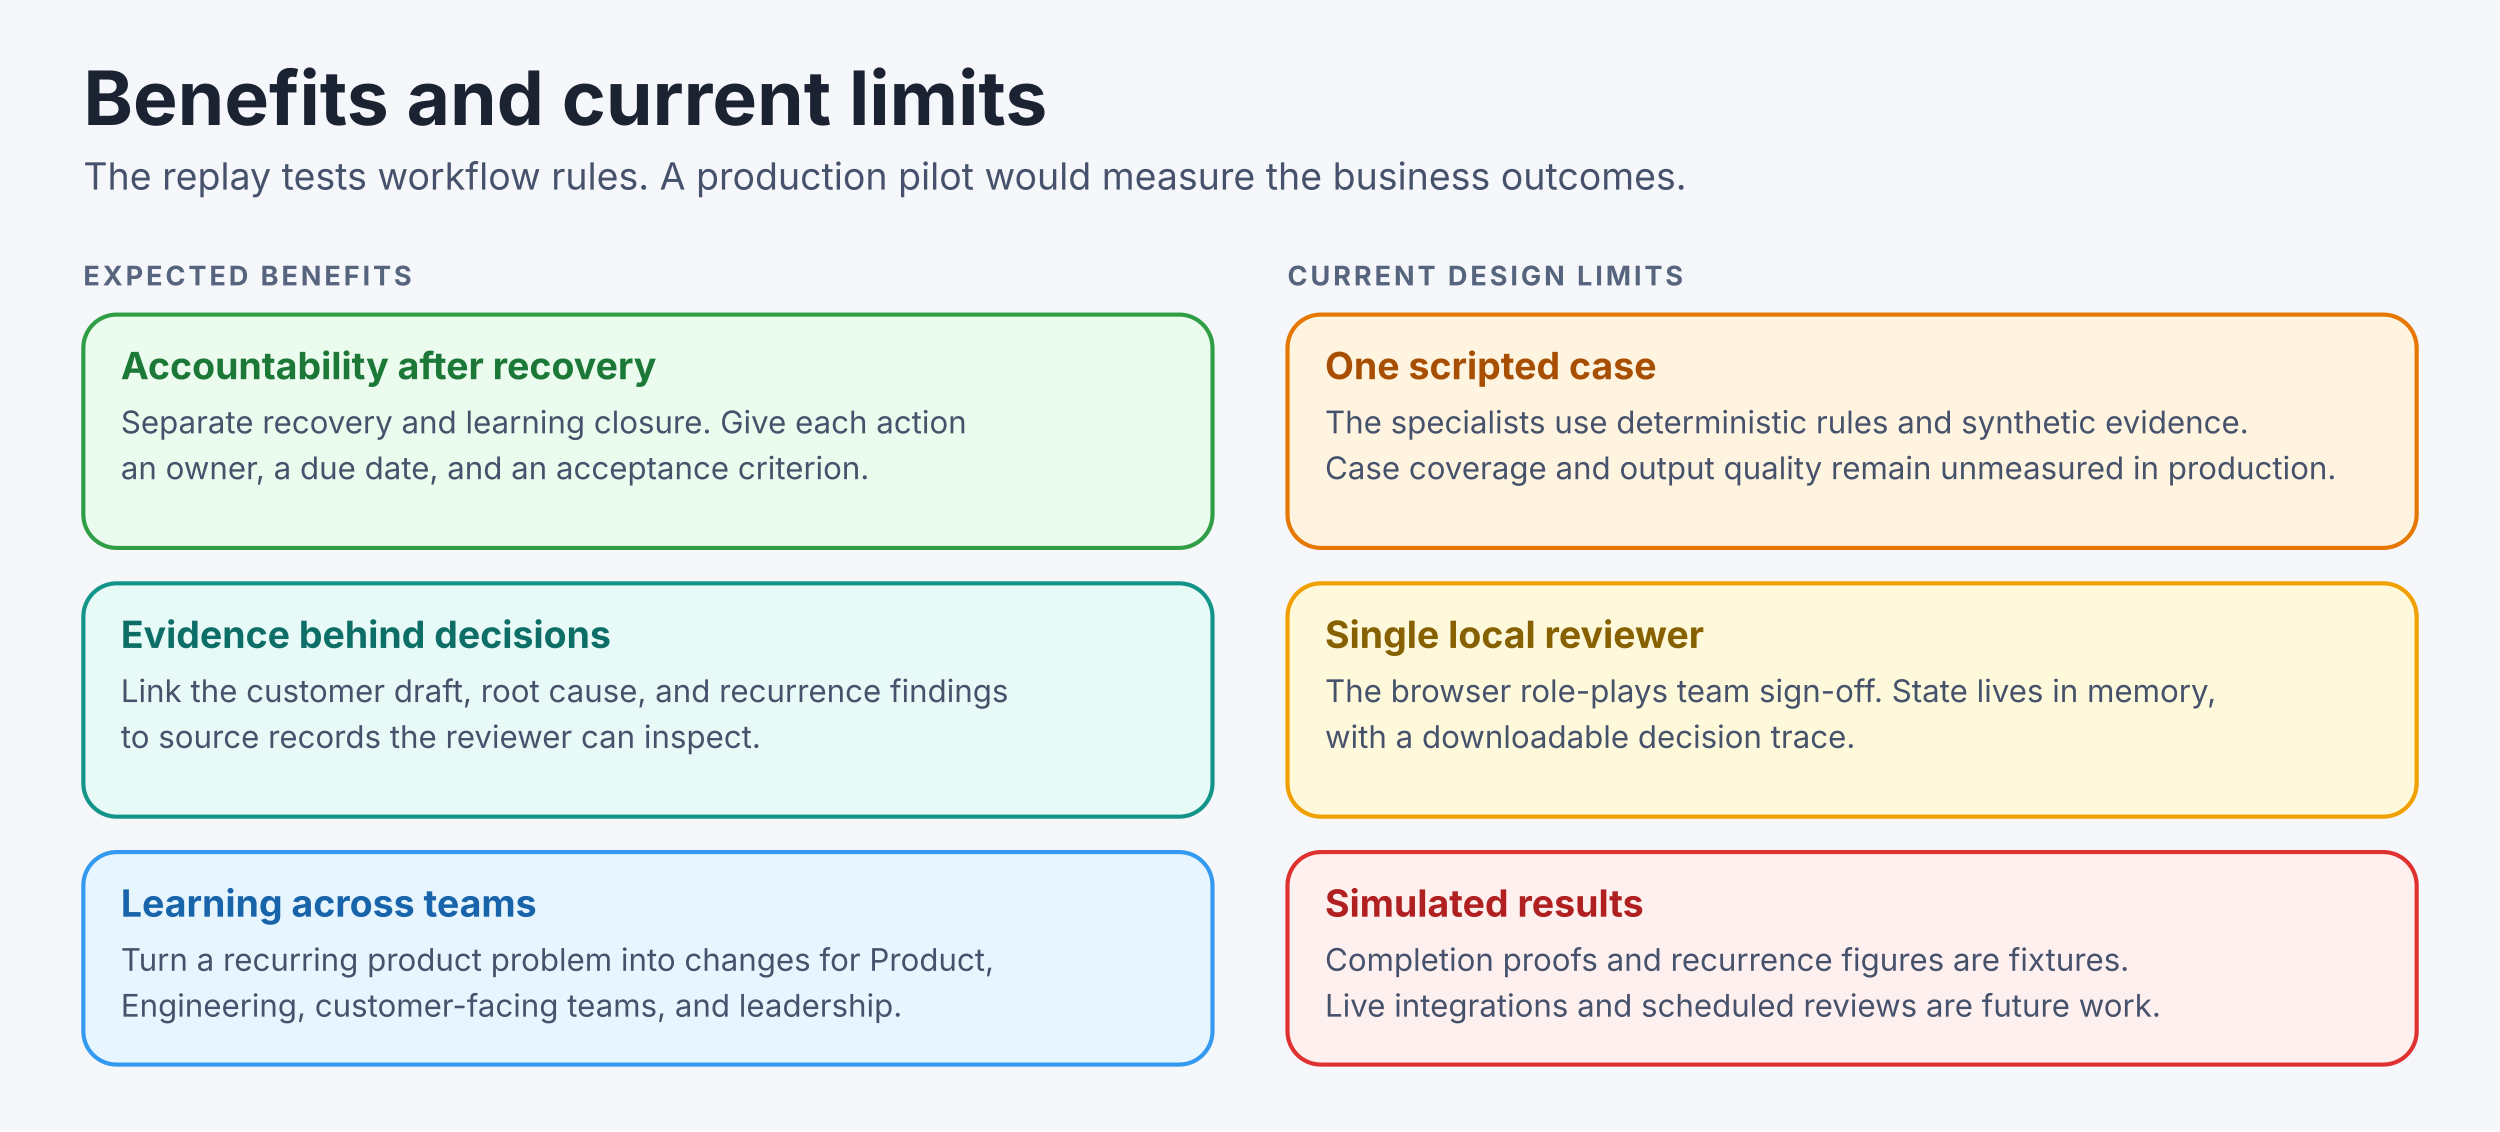
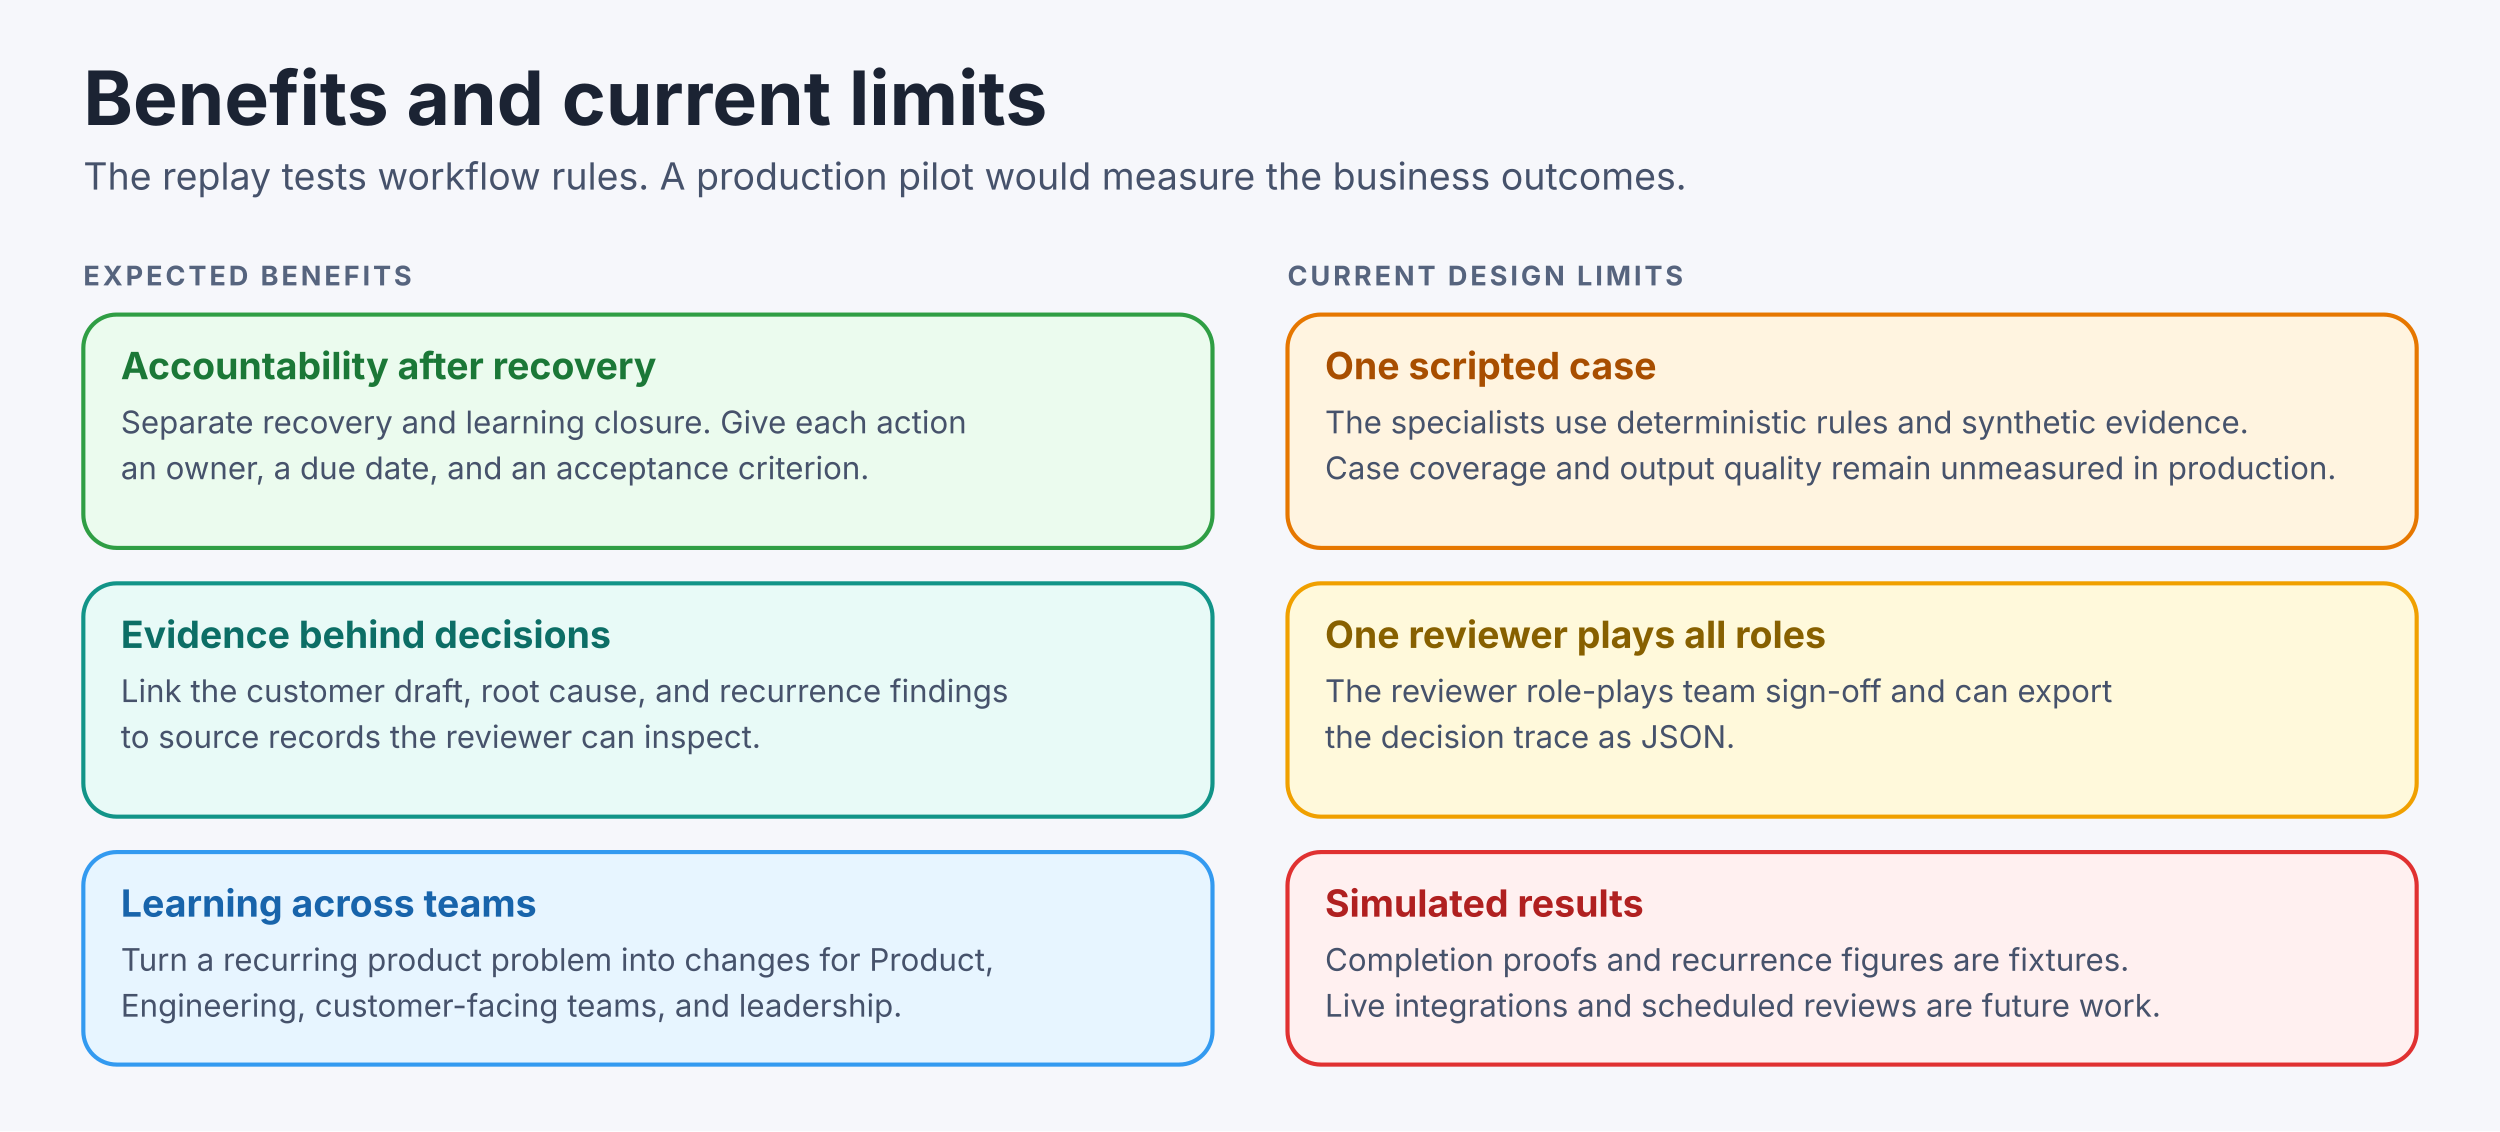
<svg xmlns="http://www.w3.org/2000/svg" viewBox="0 0 1200 543" width="1200" height="543" role="img" aria-labelledby="title description">
  <defs>
    <marker id="arrow" markerWidth="9" markerHeight="9" refX="8" refY="4" orient="auto">
      <path d="M0 0L8 4L0 8z" fill="#5a6680" />
    </marker>
  </defs>
  <style>
text{font-family:Inter,Arial,sans-serif}.title{font-size:36px;font-weight:700;fill:#1b2333}.subtitle{font-size:18px;fill:#46526b}.label{font-size:13px;font-weight:700;letter-spacing:1.4px;fill:#56647e}.cardTitle{font-size:18px;font-weight:700}.body{font-size:15px;fill:#46526b}
</style>
  <rect width="1200" height="543" fill="#f6f7fb" />
  <text x="40" y="60" class="title">Benefits and current limits</text>
  <text x="40" y="91" class="subtitle">The replay tests workflow rules. A production pilot would measure the business outcomes.</text>
  <text x="40" y="137" class="label">EXPECTED BENEFITS</text>
  <text x="618" y="137" class="label">CURRENT DESIGN LIMITS</text>
  <rect x="40" y="151" width="542" height="112" rx="16" fill="#ebfbee" stroke="#2f9e44" stroke-width="2" />
  <g fill="#1b7837">
    <text x="58" y="182" class="cardTitle">Accountability after recovery</text>
  </g>
  <text x="58" y="208" class="body">Separate recovery and learning closure. Give each action</text>
  <text x="58" y="230" class="body">an owner, a due date, and an acceptance criterion.</text>
  <rect x="618" y="151" width="542" height="112" rx="16" fill="#fff4e0" stroke="#e67700" stroke-width="2" />
  <g fill="#a84e00">
    <text x="636" y="182" class="cardTitle">One scripted case</text>
  </g>
  <text x="636" y="208" class="body">The specialists use deterministic rules and synthetic evidence.</text>
  <text x="636" y="230" class="body">Case coverage and output quality remain unmeasured in production.</text>
  <rect x="40" y="280" width="542" height="112" rx="16" fill="#e8faf7" stroke="#129488" stroke-width="2" />
  <g fill="#0c6e66">
    <text x="58" y="311" class="cardTitle">Evidence behind decisions</text>
  </g>
  <text x="58" y="337" class="body">Link the customer draft, root cause, and recurrence findings</text>
  <text x="58" y="359" class="body">to source records the reviewer can inspect.</text>
  <rect x="618" y="280" width="542" height="112" rx="16" fill="#fff9db" stroke="#f0a000" stroke-width="2" />
  <g fill="#876000">
-     <text x="636" y="311" class="cardTitle">Single local reviewer</text>
+     <text x="636" y="311" class="cardTitle">One reviewer plays all roles</text>
  </g>
-   <text x="636" y="337" class="body">The browser role-plays team sign-off. State lives in memory,</text>
-   <text x="636" y="359" class="body">with a downloadable decision trace.</text>
+   <text x="636" y="337" class="body">The reviewer role-plays team sign-off and can export</text>
+   <text x="636" y="359" class="body">the decision trace as JSON.</text>
  <rect x="40" y="409" width="542" height="102" rx="16" fill="#e7f5ff" stroke="#339af0" stroke-width="2" />
  <g fill="#1864ab">
    <text x="58" y="440" class="cardTitle">Learning across teams</text>
  </g>
  <text x="58" y="466" class="body">Turn a recurring product problem into changes for Product,</text>
  <text x="58" y="488" class="body">Engineering, customer-facing teams, and leadership.</text>
  <rect x="618" y="409" width="542" height="102" rx="16" fill="#fff0f0" stroke="#e03131" stroke-width="2" />
  <g fill="#b02020">
    <text x="636" y="440" class="cardTitle">Simulated results</text>
  </g>
  <text x="636" y="466" class="body">Completion proofs and recurrence figures are fixtures.</text>
  <text x="636" y="488" class="body">Live integrations and scheduled reviews are future work.</text>
</svg>
